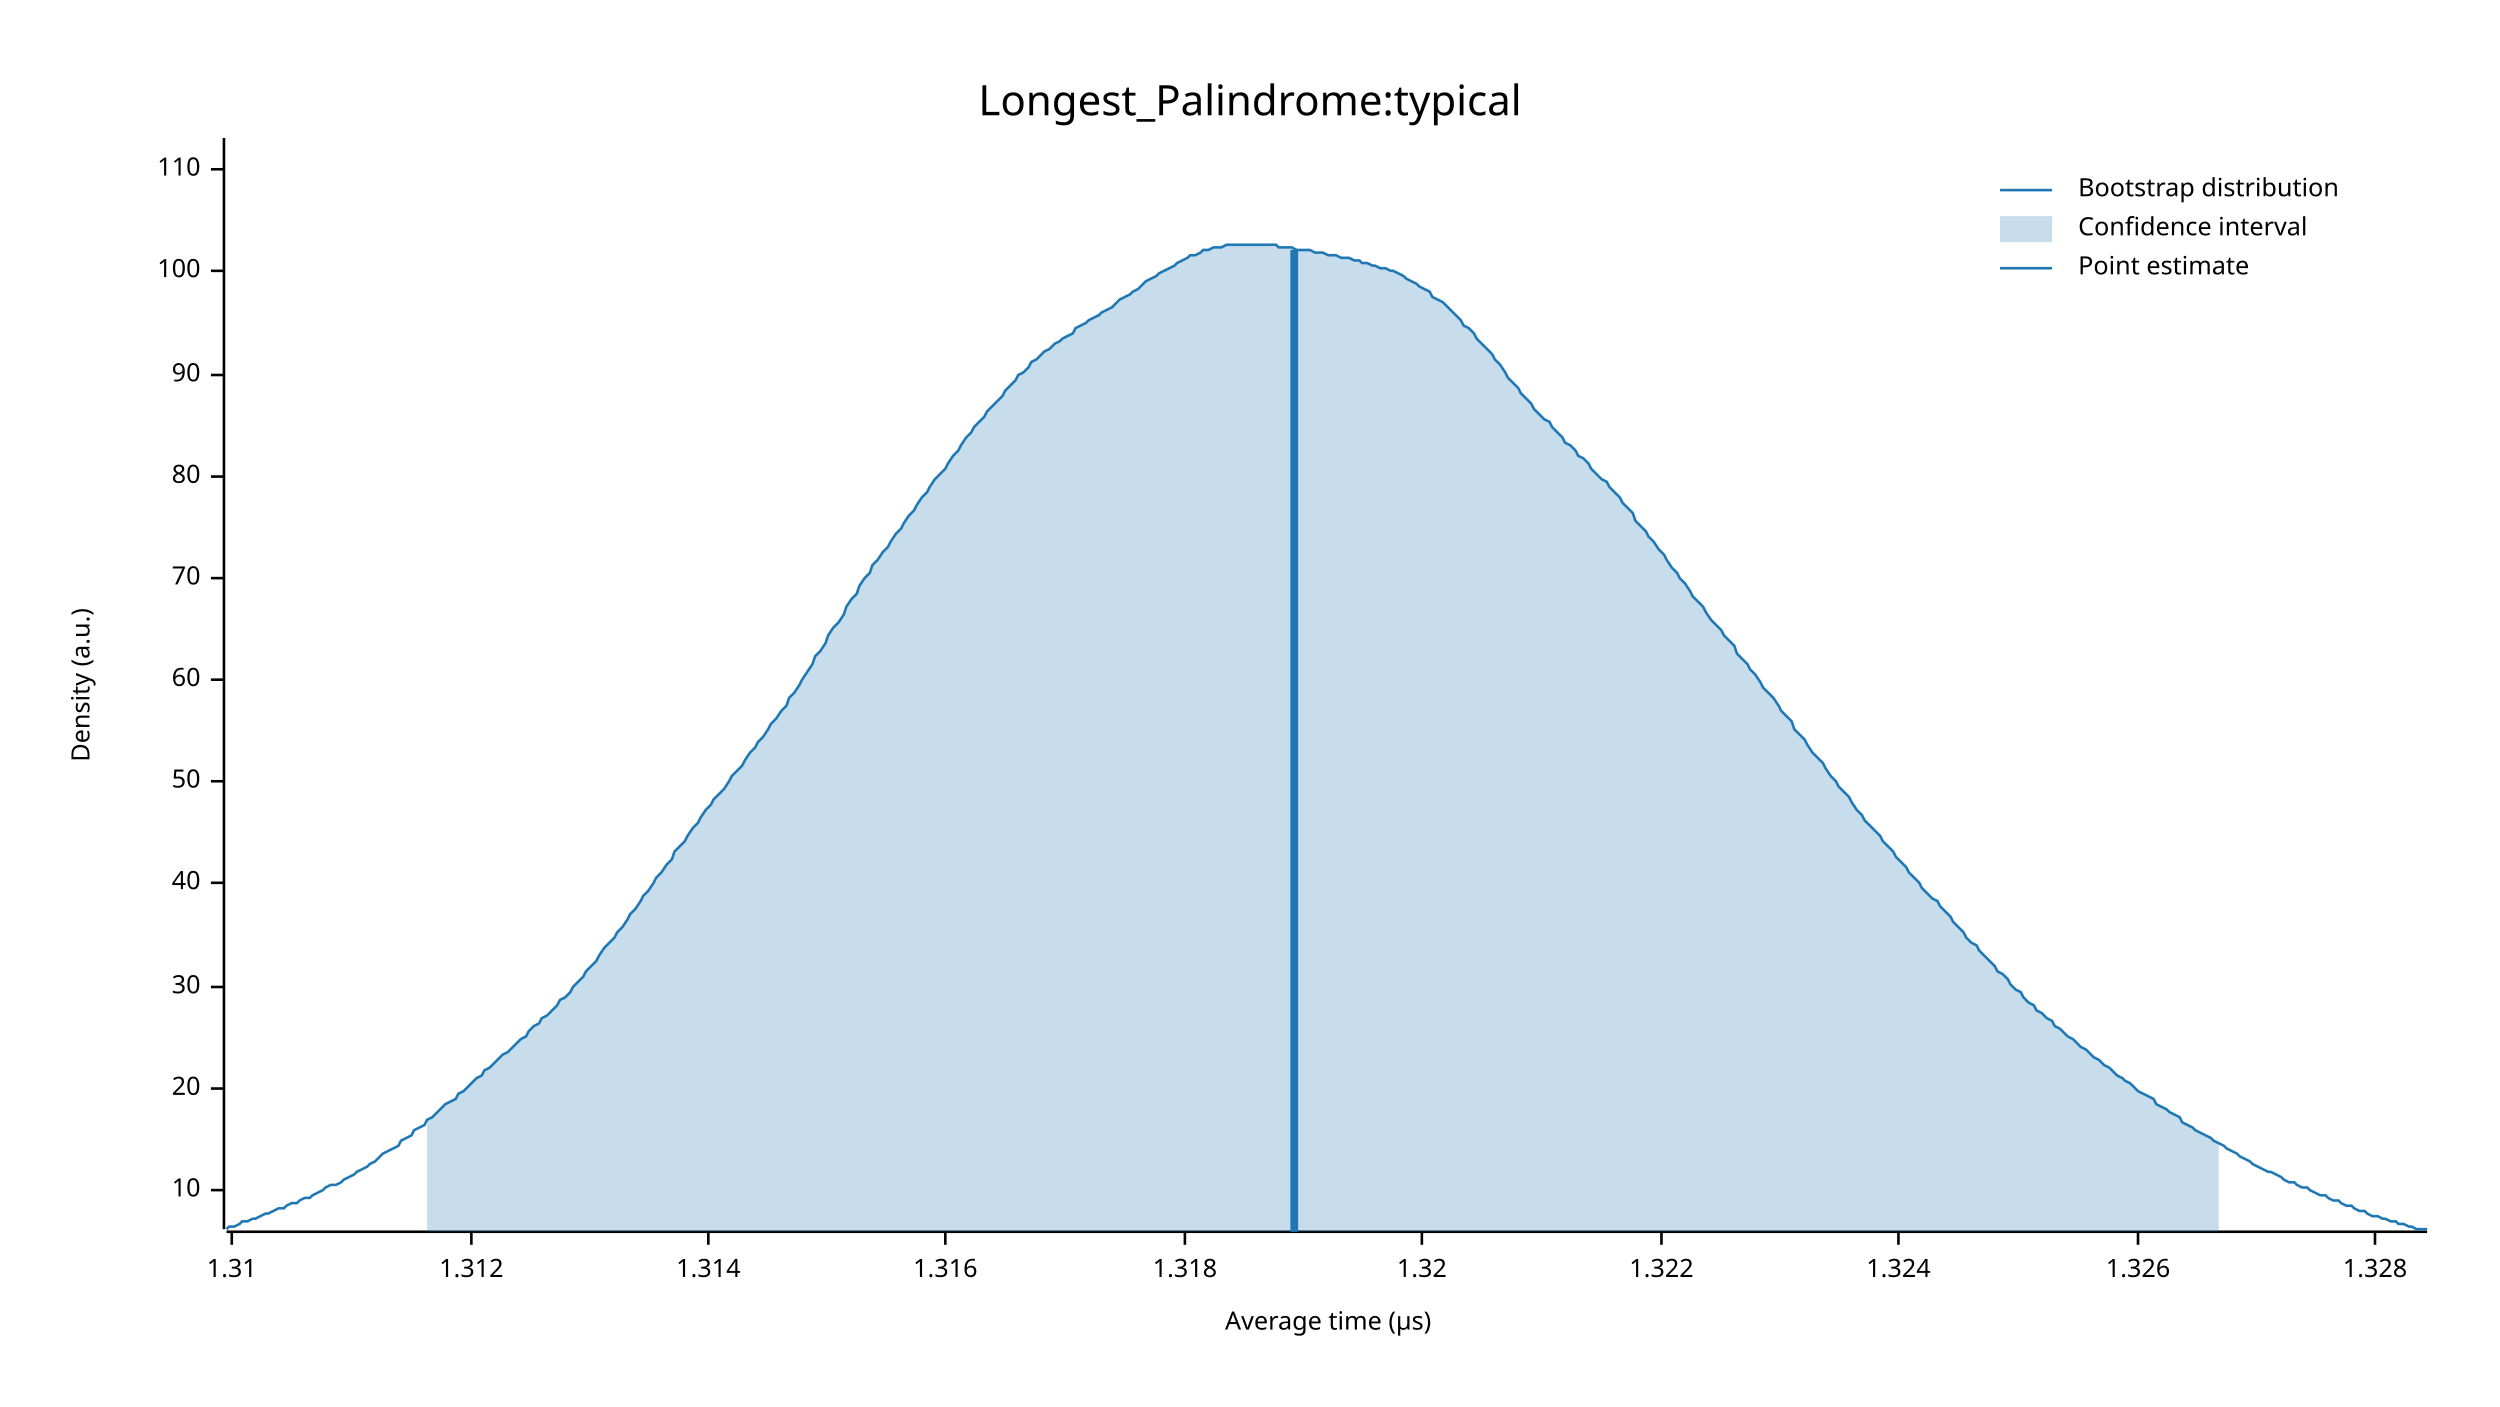
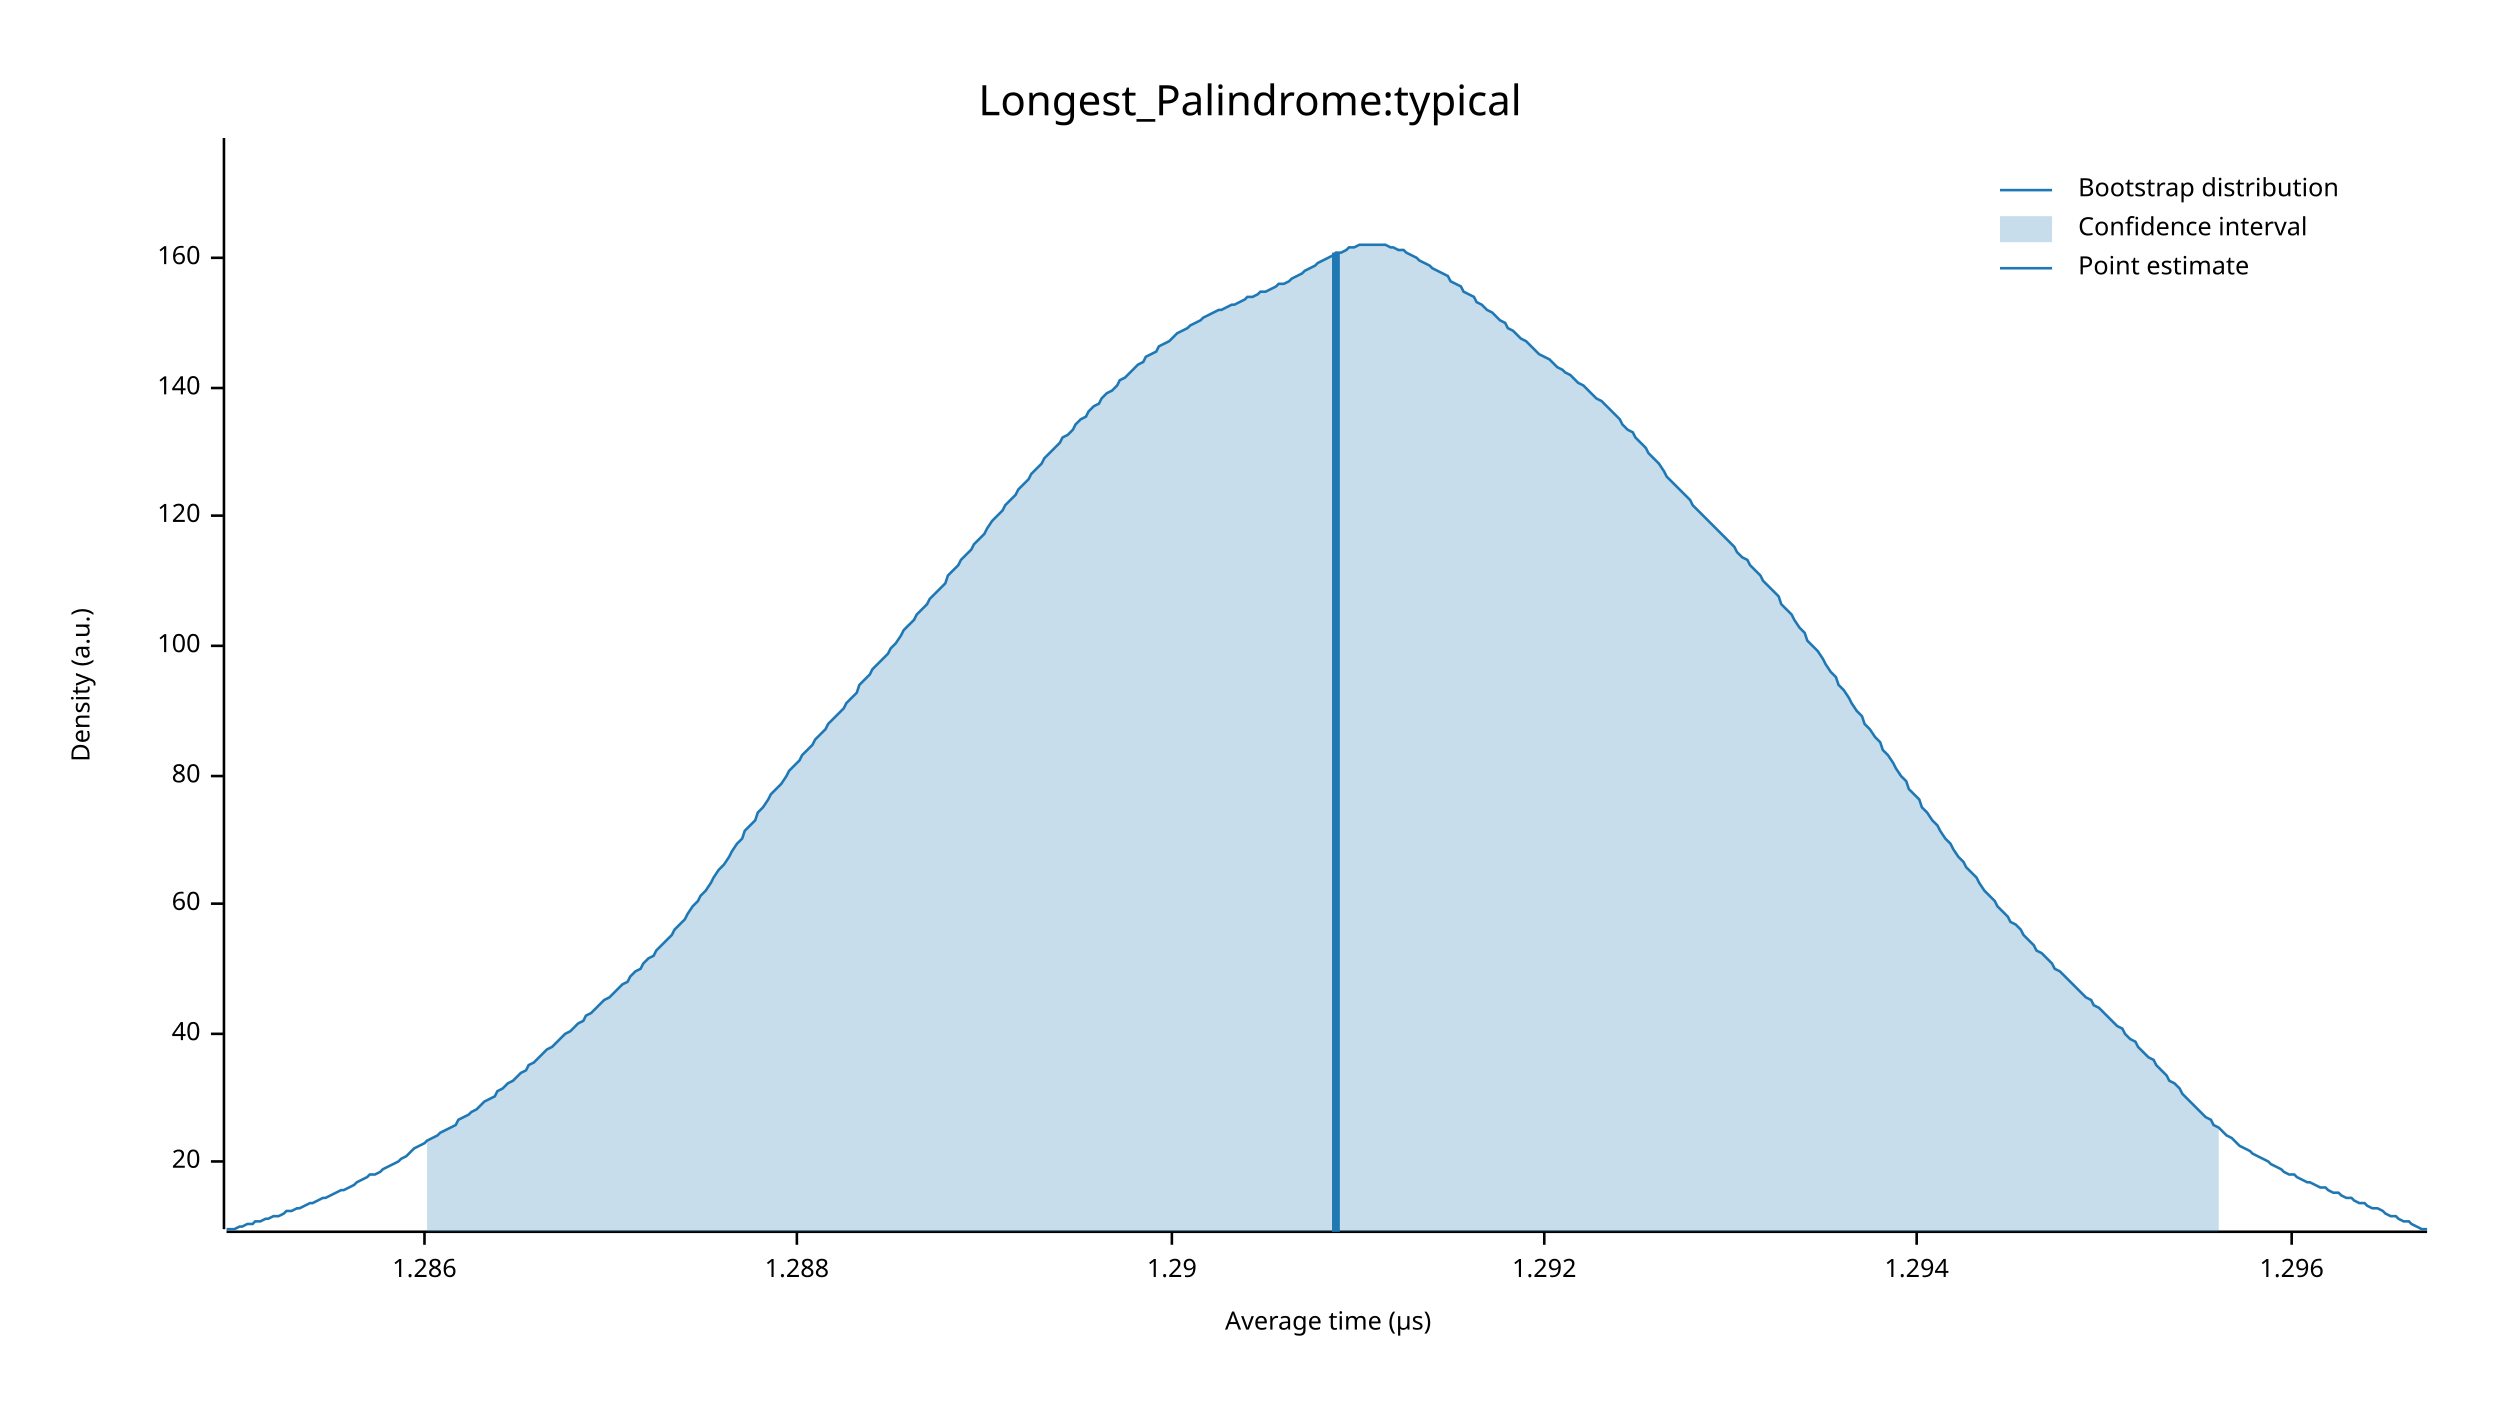
<svg xmlns="http://www.w3.org/2000/svg" width="960" height="540" viewBox="0 0 960 540">
  <text x="480" y="32" dy="0.76em" text-anchor="middle" font-family="sans-serif" font-size="16.129" opacity="1" fill="#000000">
Longest_Palindrome:typical
</text>
  <text x="27" y="263" dy="0.76em" text-anchor="middle" font-family="sans-serif" font-size="9.677" opacity="1" fill="#000000" transform="rotate(270, 27, 263)">
Density (a.u.)
</text>
  <text x="510" y="513" dy="-0.5ex" text-anchor="middle" font-family="sans-serif" font-size="9.677" opacity="1" fill="#000000">
Average time (µs)
</text>
  <polyline fill="none" opacity="1" stroke="#000000" stroke-width="1" points="86,53 86,472 " />
-   <text x="77" y="457" dy="0.5ex" text-anchor="end" font-family="sans-serif" font-size="9.677" opacity="1" fill="#000000">
- 10
- </text>
-   <polyline fill="none" opacity="1" stroke="#000000" stroke-width="1" points="81,457 86,457 " />
-   <text x="77" y="418" dy="0.5ex" text-anchor="end" font-family="sans-serif" font-size="9.677" opacity="1" fill="#000000">
+   <text x="77" y="446" dy="0.5ex" text-anchor="end" font-family="sans-serif" font-size="9.677" opacity="1" fill="#000000">
20
</text>
-   <polyline fill="none" opacity="1" stroke="#000000" stroke-width="1" points="81,418 86,418 " />
-   <text x="77" y="379" dy="0.5ex" text-anchor="end" font-family="sans-serif" font-size="9.677" opacity="1" fill="#000000">
- 30
- </text>
-   <polyline fill="none" opacity="1" stroke="#000000" stroke-width="1" points="81,379 86,379 " />
-   <text x="77" y="339" dy="0.5ex" text-anchor="end" font-family="sans-serif" font-size="9.677" opacity="1" fill="#000000">
+   <polyline fill="none" opacity="1" stroke="#000000" stroke-width="1" points="81,446 86,446 " />
+   <text x="77" y="397" dy="0.5ex" text-anchor="end" font-family="sans-serif" font-size="9.677" opacity="1" fill="#000000">
40
</text>
-   <polyline fill="none" opacity="1" stroke="#000000" stroke-width="1" points="81,339 86,339 " />
-   <text x="77" y="300" dy="0.5ex" text-anchor="end" font-family="sans-serif" font-size="9.677" opacity="1" fill="#000000">
- 50
- </text>
-   <polyline fill="none" opacity="1" stroke="#000000" stroke-width="1" points="81,300 86,300 " />
-   <text x="77" y="261" dy="0.5ex" text-anchor="end" font-family="sans-serif" font-size="9.677" opacity="1" fill="#000000">
+   <polyline fill="none" opacity="1" stroke="#000000" stroke-width="1" points="81,397 86,397 " />
+   <text x="77" y="347" dy="0.5ex" text-anchor="end" font-family="sans-serif" font-size="9.677" opacity="1" fill="#000000">
60
</text>
-   <polyline fill="none" opacity="1" stroke="#000000" stroke-width="1" points="81,261 86,261 " />
-   <text x="77" y="222" dy="0.5ex" text-anchor="end" font-family="sans-serif" font-size="9.677" opacity="1" fill="#000000">
- 70
- </text>
-   <polyline fill="none" opacity="1" stroke="#000000" stroke-width="1" points="81,222 86,222 " />
-   <text x="77" y="183" dy="0.5ex" text-anchor="end" font-family="sans-serif" font-size="9.677" opacity="1" fill="#000000">
+   <polyline fill="none" opacity="1" stroke="#000000" stroke-width="1" points="81,347 86,347 " />
+   <text x="77" y="298" dy="0.5ex" text-anchor="end" font-family="sans-serif" font-size="9.677" opacity="1" fill="#000000">
80
</text>
-   <polyline fill="none" opacity="1" stroke="#000000" stroke-width="1" points="81,183 86,183 " />
-   <text x="77" y="144" dy="0.5ex" text-anchor="end" font-family="sans-serif" font-size="9.677" opacity="1" fill="#000000">
- 90
- </text>
-   <polyline fill="none" opacity="1" stroke="#000000" stroke-width="1" points="81,144 86,144 " />
-   <text x="77" y="104" dy="0.5ex" text-anchor="end" font-family="sans-serif" font-size="9.677" opacity="1" fill="#000000">
+   <polyline fill="none" opacity="1" stroke="#000000" stroke-width="1" points="81,298 86,298 " />
+   <text x="77" y="248" dy="0.5ex" text-anchor="end" font-family="sans-serif" font-size="9.677" opacity="1" fill="#000000">
100
</text>
-   <polyline fill="none" opacity="1" stroke="#000000" stroke-width="1" points="81,104 86,104 " />
-   <text x="77" y="65" dy="0.5ex" text-anchor="end" font-family="sans-serif" font-size="9.677" opacity="1" fill="#000000">
- 110
+   <polyline fill="none" opacity="1" stroke="#000000" stroke-width="1" points="81,248 86,248 " />
+   <text x="77" y="198" dy="0.5ex" text-anchor="end" font-family="sans-serif" font-size="9.677" opacity="1" fill="#000000">
+ 120
</text>
-   <polyline fill="none" opacity="1" stroke="#000000" stroke-width="1" points="81,65 86,65 " />
+   <polyline fill="none" opacity="1" stroke="#000000" stroke-width="1" points="81,198 86,198 " />
+   <text x="77" y="149" dy="0.5ex" text-anchor="end" font-family="sans-serif" font-size="9.677" opacity="1" fill="#000000">
+ 140
+ </text>
+   <polyline fill="none" opacity="1" stroke="#000000" stroke-width="1" points="81,149 86,149 " />
+   <text x="77" y="99" dy="0.5ex" text-anchor="end" font-family="sans-serif" font-size="9.677" opacity="1" fill="#000000">
+ 160
+ </text>
+   <polyline fill="none" opacity="1" stroke="#000000" stroke-width="1" points="81,99 86,99 " />
  <polyline fill="none" opacity="1" stroke="#000000" stroke-width="1" points="87,473 932,473 " />
-   <text x="89" y="483" dy="0.76em" text-anchor="middle" font-family="sans-serif" font-size="9.677" opacity="1" fill="#000000">
- 1.31
+   <text x="163" y="483" dy="0.76em" text-anchor="middle" font-family="sans-serif" font-size="9.677" opacity="1" fill="#000000">
+ 1.286
</text>
-   <polyline fill="none" opacity="1" stroke="#000000" stroke-width="1" points="89,473 89,478 " />
-   <text x="181" y="483" dy="0.76em" text-anchor="middle" font-family="sans-serif" font-size="9.677" opacity="1" fill="#000000">
- 1.312
+   <polyline fill="none" opacity="1" stroke="#000000" stroke-width="1" points="163,473 163,478 " />
+   <text x="306" y="483" dy="0.76em" text-anchor="middle" font-family="sans-serif" font-size="9.677" opacity="1" fill="#000000">
+ 1.288
</text>
-   <polyline fill="none" opacity="1" stroke="#000000" stroke-width="1" points="181,473 181,478 " />
-   <text x="272" y="483" dy="0.76em" text-anchor="middle" font-family="sans-serif" font-size="9.677" opacity="1" fill="#000000">
- 1.314
+   <polyline fill="none" opacity="1" stroke="#000000" stroke-width="1" points="306,473 306,478 " />
+   <text x="450" y="483" dy="0.76em" text-anchor="middle" font-family="sans-serif" font-size="9.677" opacity="1" fill="#000000">
+ 1.29
</text>
-   <polyline fill="none" opacity="1" stroke="#000000" stroke-width="1" points="272,473 272,478 " />
-   <text x="363" y="483" dy="0.76em" text-anchor="middle" font-family="sans-serif" font-size="9.677" opacity="1" fill="#000000">
- 1.316
+   <polyline fill="none" opacity="1" stroke="#000000" stroke-width="1" points="450,473 450,478 " />
+   <text x="593" y="483" dy="0.76em" text-anchor="middle" font-family="sans-serif" font-size="9.677" opacity="1" fill="#000000">
+ 1.292
</text>
-   <polyline fill="none" opacity="1" stroke="#000000" stroke-width="1" points="363,473 363,478 " />
-   <text x="455" y="483" dy="0.76em" text-anchor="middle" font-family="sans-serif" font-size="9.677" opacity="1" fill="#000000">
- 1.318
+   <polyline fill="none" opacity="1" stroke="#000000" stroke-width="1" points="593,473 593,478 " />
+   <text x="736" y="483" dy="0.76em" text-anchor="middle" font-family="sans-serif" font-size="9.677" opacity="1" fill="#000000">
+ 1.294
</text>
-   <polyline fill="none" opacity="1" stroke="#000000" stroke-width="1" points="455,473 455,478 " />
-   <text x="546" y="483" dy="0.76em" text-anchor="middle" font-family="sans-serif" font-size="9.677" opacity="1" fill="#000000">
- 1.32
+   <polyline fill="none" opacity="1" stroke="#000000" stroke-width="1" points="736,473 736,478 " />
+   <text x="880" y="483" dy="0.76em" text-anchor="middle" font-family="sans-serif" font-size="9.677" opacity="1" fill="#000000">
+ 1.296
</text>
-   <polyline fill="none" opacity="1" stroke="#000000" stroke-width="1" points="546,473 546,478 " />
-   <text x="638" y="483" dy="0.76em" text-anchor="middle" font-family="sans-serif" font-size="9.677" opacity="1" fill="#000000">
- 1.322
- </text>
-   <polyline fill="none" opacity="1" stroke="#000000" stroke-width="1" points="638,473 638,478 " />
-   <text x="729" y="483" dy="0.76em" text-anchor="middle" font-family="sans-serif" font-size="9.677" opacity="1" fill="#000000">
- 1.324
- </text>
-   <polyline fill="none" opacity="1" stroke="#000000" stroke-width="1" points="729,473 729,478 " />
-   <text x="821" y="483" dy="0.76em" text-anchor="middle" font-family="sans-serif" font-size="9.677" opacity="1" fill="#000000">
- 1.326
- </text>
-   <polyline fill="none" opacity="1" stroke="#000000" stroke-width="1" points="821,473 821,478 " />
-   <text x="912" y="483" dy="0.76em" text-anchor="middle" font-family="sans-serif" font-size="9.677" opacity="1" fill="#000000">
- 1.328
- </text>
-   <polyline fill="none" opacity="1" stroke="#000000" stroke-width="1" points="912,473 912,478 " />
-   <polyline fill="none" opacity="1" stroke="#1F78B4" stroke-width="1" points="87,472 88,471 90,471 92,470 93,469 95,469 97,468 98,468 100,467 102,466 103,466 105,465 107,464 109,464 110,463 112,462 114,462 115,461 117,460 119,460 120,459 122,458 124,457 125,456 127,455 129,455 131,454 132,453 134,452 136,451 137,450 139,449 141,448 142,447 144,446 146,444 147,443 149,442 151,441 153,440 154,438 156,437 158,436 159,434 161,433 163,432 164,430 166,429 168,427 169,426 171,424 173,423 175,422 176,420 178,419 180,417 181,416 183,414 185,413 186,411 188,410 190,408 191,407 193,405 195,404 197,402 198,401 200,399 202,398 203,396 205,394 207,393 208,391 210,390 212,388 214,386 215,384 217,383 219,381 220,379 222,377 224,375 225,373 227,371 229,369 230,367 232,364 234,362 236,360 237,358 239,356 241,353 242,351 244,349 246,346 247,344 249,342 251,339 252,337 254,335 256,332 258,330 259,327 261,325 263,323 264,321 266,318 268,316 269,314 271,311 273,309 274,307 276,305 278,303 280,300 281,298 283,296 285,294 286,292 288,289 290,287 291,285 293,283 295,280 296,278 298,276 300,273 302,271 303,268 305,266 307,263 308,261 310,258 312,255 313,252 315,250 317,247 318,244 320,241 322,239 324,236 325,233 327,230 329,228 330,225 332,222 334,220 335,217 337,215 339,212 341,210 342,208 344,205 346,203 347,201 349,198 351,196 352,194 354,191 356,189 357,187 359,184 361,182 363,180 364,178 366,175 368,173 369,171 371,168 373,166 374,164 376,162 378,160 379,158 381,156 383,154 385,152 386,150 388,148 390,146 391,144 393,143 395,141 396,139 398,138 400,136 401,135 403,134 405,132 407,131 408,130 410,129 412,128 413,126 415,125 417,124 418,123 420,122 422,121 423,120 425,119 427,118 429,116 430,115 432,114 434,113 435,112 437,111 439,109 440,108 442,107 444,106 445,105 447,104 449,103 451,102 452,101 454,100 456,99 457,98 459,98 461,97 462,96 464,96 466,95 468,95 469,95 471,94 473,94 474,94 476,94 478,94 479,94 481,94 483,94 484,94 486,94 488,94 490,94 491,95 493,95 495,95 496,95 498,96 500,96 501,96 503,96 505,97 506,97 508,97 510,98 512,98 513,98 515,99 517,99 518,99 520,100 522,100 523,101 525,101 527,102 528,102 530,103 532,103 534,104 535,104 537,105 539,106 540,107 542,108 544,109 545,110 547,111 549,112 550,114 552,115 554,116 556,118 557,119 559,121 561,123 562,125 564,126 566,128 567,130 569,132 571,134 573,136 574,138 576,140 578,143 579,145 581,147 583,149 584,151 586,153 588,155 589,157 591,159 593,161 595,162 596,164 598,166 600,168 601,170 603,171 605,173 606,175 608,176 610,178 611,180 613,182 615,184 617,185 618,187 620,189 622,191 623,193 625,195 627,197 628,200 630,202 632,204 633,206 635,208 637,211 639,213 640,215 642,218 644,220 645,222 647,224 649,227 650,229 652,231 654,233 655,235 657,238 659,240 661,242 662,244 664,246 666,248 667,251 669,253 671,255 672,257 674,259 676,262 677,264 679,266 681,268 683,271 684,273 686,275 688,277 689,280 691,282 693,284 694,286 696,289 698,291 700,293 701,295 703,298 705,300 706,302 708,304 710,306 711,308 713,311 715,313 716,315 718,317 720,319 722,321 723,323 725,325 727,327 728,329 730,331 732,333 733,335 735,337 737,339 738,341 740,343 742,345 744,346 745,348 747,350 749,352 750,354 752,356 754,358 755,360 757,362 759,363 760,365 762,367 764,369 766,371 767,373 769,374 771,376 772,378 774,380 776,381 777,383 779,385 781,386 782,388 784,389 786,391 788,392 789,394 791,395 793,397 794,398 796,399 798,401 799,402 801,403 803,405 804,406 806,407 808,409 810,410 811,411 813,413 815,414 816,415 818,416 820,418 821,419 823,420 825,421 827,422 828,424 830,425 832,426 833,427 835,428 837,429 838,431 840,432 842,433 843,434 845,435 847,436 849,437 850,438 852,439 854,440 855,441 857,442 859,443 860,444 862,445 864,446 865,447 867,448 869,449 871,450 872,450 874,451 876,452 877,453 879,454 881,454 882,455 884,456 886,456 887,457 889,458 891,459 893,459 894,460 896,461 898,461 899,462 901,463 903,463 904,464 906,465 908,465 909,466 911,467 913,467 915,468 916,468 918,469 920,469 921,470 923,470 925,471 926,471 928,472 930,472 932,472 " />
-   <polygon opacity="0.25" fill="#1F78B4" points="164,430 166,429 168,427 169,426 171,424 173,423 175,422 176,420 178,419 180,417 181,416 183,414 185,413 186,411 188,410 190,408 191,407 193,405 195,404 197,402 198,401 200,399 202,398 203,396 205,394 207,393 208,391 210,390 212,388 214,386 215,384 217,383 219,381 220,379 222,377 224,375 225,373 227,371 229,369 230,367 232,364 234,362 236,360 237,358 239,356 241,353 242,351 244,349 246,346 247,344 249,342 251,339 252,337 254,335 256,332 258,330 259,327 261,325 263,323 264,321 266,318 268,316 269,314 271,311 273,309 274,307 276,305 278,303 280,300 281,298 283,296 285,294 286,292 288,289 290,287 291,285 293,283 295,280 296,278 298,276 300,273 302,271 303,268 305,266 307,263 308,261 310,258 312,255 313,252 315,250 317,247 318,244 320,241 322,239 324,236 325,233 327,230 329,228 330,225 332,222 334,220 335,217 337,215 339,212 341,210 342,208 344,205 346,203 347,201 349,198 351,196 352,194 354,191 356,189 357,187 359,184 361,182 363,180 364,178 366,175 368,173 369,171 371,168 373,166 374,164 376,162 378,160 379,158 381,156 383,154 385,152 386,150 388,148 390,146 391,144 393,143 395,141 396,139 398,138 400,136 401,135 403,134 405,132 407,131 408,130 410,129 412,128 413,126 415,125 417,124 418,123 420,122 422,121 423,120 425,119 427,118 429,116 430,115 432,114 434,113 435,112 437,111 439,109 440,108 442,107 444,106 445,105 447,104 449,103 451,102 452,101 454,100 456,99 457,98 459,98 461,97 462,96 464,96 466,95 468,95 469,95 471,94 473,94 474,94 476,94 478,94 479,94 481,94 483,94 484,94 486,94 488,94 490,94 491,95 493,95 495,95 496,95 498,96 500,96 501,96 503,96 505,97 506,97 508,97 510,98 512,98 513,98 515,99 517,99 518,99 520,100 522,100 523,101 525,101 527,102 528,102 530,103 532,103 534,104 535,104 537,105 539,106 540,107 542,108 544,109 545,110 547,111 549,112 550,114 552,115 554,116 556,118 557,119 559,121 561,123 562,125 564,126 566,128 567,130 569,132 571,134 573,136 574,138 576,140 578,143 579,145 581,147 583,149 584,151 586,153 588,155 589,157 591,159 593,161 595,162 596,164 598,166 600,168 601,170 603,171 605,173 606,175 608,176 610,178 611,180 613,182 615,184 617,185 618,187 620,189 622,191 623,193 625,195 627,197 628,200 630,202 632,204 633,206 635,208 637,211 639,213 640,215 642,218 644,220 645,222 647,224 649,227 650,229 652,231 654,233 655,235 657,238 659,240 661,242 662,244 664,246 666,248 667,251 669,253 671,255 672,257 674,259 676,262 677,264 679,266 681,268 683,271 684,273 686,275 688,277 689,280 691,282 693,284 694,286 696,289 698,291 700,293 701,295 703,298 705,300 706,302 708,304 710,306 711,308 713,311 715,313 716,315 718,317 720,319 722,321 723,323 725,325 727,327 728,329 730,331 732,333 733,335 735,337 737,339 738,341 740,343 742,345 744,346 745,348 747,350 749,352 750,354 752,356 754,358 755,360 757,362 759,363 760,365 762,367 764,369 766,371 767,373 769,374 771,376 772,378 774,380 776,381 777,383 779,385 781,386 782,388 784,389 786,391 788,392 789,394 791,395 793,397 794,398 796,399 798,401 799,402 801,403 803,405 804,406 806,407 808,409 810,410 811,411 813,413 815,414 816,415 818,416 820,418 821,419 823,420 825,421 827,422 828,424 830,425 832,426 833,427 835,428 837,429 838,431 840,432 842,433 843,434 845,435 847,436 849,437 850,438 852,439 852,473 164,473 " />
-   <polyline fill="none" opacity="1" stroke="#1F78B4" stroke-width="3" points="497,473 497,96 " />
+   <polyline fill="none" opacity="1" stroke="#000000" stroke-width="1" points="880,473 880,478 " />
+   <polyline fill="none" opacity="1" stroke="#1F78B4" stroke-width="1" points="87,472 88,472 90,472 92,471 93,471 95,470 97,470 98,469 100,469 102,468 103,468 105,467 107,467 109,466 110,465 112,465 114,464 115,464 117,463 119,462 120,462 122,461 124,460 125,460 127,459 129,458 131,457 132,457 134,456 136,455 137,454 139,453 141,452 142,451 144,451 146,450 147,449 149,448 151,447 153,446 154,445 156,444 158,442 159,441 161,440 163,439 164,438 166,437 168,436 169,435 171,434 173,433 175,432 176,430 178,429 180,428 181,427 183,426 185,424 186,423 188,422 190,421 191,419 193,418 195,416 197,415 198,414 200,412 202,411 203,409 205,408 207,406 208,405 210,403 212,402 214,400 215,399 217,397 219,396 220,395 222,393 224,392 225,390 227,389 229,387 230,386 232,384 234,383 236,381 237,380 239,378 241,377 242,375 244,373 246,372 247,370 249,368 251,367 252,365 254,363 256,361 258,359 259,357 261,355 263,353 264,351 266,348 268,346 269,344 271,342 273,339 274,337 276,334 278,332 280,329 281,327 283,324 285,322 286,319 288,317 290,315 291,312 293,310 295,307 296,305 298,303 300,301 302,298 303,296 305,294 307,292 308,290 310,288 312,286 313,284 315,282 317,280 318,278 320,276 322,274 324,272 325,270 327,268 329,266 330,263 332,261 334,259 335,257 337,255 339,253 341,251 342,249 344,247 346,244 347,242 349,240 351,238 352,236 354,234 356,232 357,230 359,228 361,226 363,224 364,221 366,219 368,217 369,215 371,213 373,211 374,209 376,207 378,205 379,203 381,200 383,198 385,196 386,194 388,192 390,190 391,188 393,186 395,184 396,182 398,180 400,178 401,176 403,174 405,172 407,170 408,168 410,167 412,165 413,163 415,161 417,160 418,158 420,156 422,155 423,153 425,151 427,150 429,148 430,146 432,145 434,143 435,142 437,140 439,139 440,137 442,136 444,135 445,133 447,132 449,131 451,129 452,128 454,127 456,126 457,125 459,124 461,123 462,122 464,121 466,120 468,119 469,119 471,118 473,117 474,117 476,116 478,115 479,114 481,114 483,113 484,112 486,112 488,111 490,110 491,109 493,109 495,108 496,107 498,106 500,105 501,104 503,103 505,102 506,101 508,100 510,99 512,98 513,97 515,97 517,96 518,95 520,95 522,94 523,94 525,94 527,94 528,94 530,94 532,94 534,95 535,95 537,96 539,96 540,97 542,98 544,99 545,100 547,101 549,102 550,103 552,104 554,105 556,106 557,108 559,109 561,110 562,112 564,113 566,114 567,116 569,117 571,119 573,120 574,121 576,123 578,124 579,126 581,127 583,129 584,130 586,131 588,133 589,134 591,136 593,137 595,138 596,139 598,141 600,142 601,143 603,144 605,146 606,147 608,148 610,150 611,151 613,153 615,154 617,156 618,157 620,159 622,161 623,163 625,165 627,166 628,168 630,170 632,172 633,174 635,176 637,178 639,181 640,183 642,185 644,187 645,188 647,190 649,192 650,194 652,196 654,198 655,199 657,201 659,203 661,205 662,206 664,208 666,210 667,212 669,214 671,215 672,217 674,219 676,221 677,223 679,225 681,227 683,229 684,232 686,234 688,236 689,238 691,241 693,243 694,246 696,248 698,250 700,253 701,255 703,258 705,260 706,263 708,265 710,268 711,270 713,273 715,275 716,278 718,280 720,283 722,285 723,288 725,290 727,293 728,295 730,298 732,300 733,303 735,305 737,307 738,310 740,312 742,315 744,317 745,319 747,322 749,324 750,326 752,329 754,331 755,333 757,335 759,337 760,339 762,342 764,344 766,346 767,348 769,350 771,352 772,354 774,355 776,357 777,359 779,361 781,363 782,365 784,366 786,368 788,370 789,372 791,373 793,375 794,376 796,378 798,380 799,381 801,383 803,384 804,386 806,387 808,389 810,391 811,392 813,394 815,395 816,397 818,399 820,400 821,402 823,404 825,406 827,407 828,409 830,411 832,413 833,415 835,416 837,418 838,420 840,422 842,424 843,425 845,427 847,429 849,430 850,432 852,433 854,435 855,436 857,437 859,439 860,440 862,441 864,442 865,443 867,444 869,445 871,446 872,447 874,448 876,449 877,450 879,451 881,451 882,452 884,453 886,454 887,454 889,455 891,456 893,456 894,457 896,458 898,458 899,459 901,460 903,460 904,461 906,462 908,462 909,463 911,464 913,464 915,465 916,466 918,467 920,467 921,468 923,469 925,469 926,470 928,471 930,472 932,472 " />
+   <polygon opacity="0.25" fill="#1F78B4" points="164,438 166,437 168,436 169,435 171,434 173,433 175,432 176,430 178,429 180,428 181,427 183,426 185,424 186,423 188,422 190,421 191,419 193,418 195,416 197,415 198,414 200,412 202,411 203,409 205,408 207,406 208,405 210,403 212,402 214,400 215,399 217,397 219,396 220,395 222,393 224,392 225,390 227,389 229,387 230,386 232,384 234,383 236,381 237,380 239,378 241,377 242,375 244,373 246,372 247,370 249,368 251,367 252,365 254,363 256,361 258,359 259,357 261,355 263,353 264,351 266,348 268,346 269,344 271,342 273,339 274,337 276,334 278,332 280,329 281,327 283,324 285,322 286,319 288,317 290,315 291,312 293,310 295,307 296,305 298,303 300,301 302,298 303,296 305,294 307,292 308,290 310,288 312,286 313,284 315,282 317,280 318,278 320,276 322,274 324,272 325,270 327,268 329,266 330,263 332,261 334,259 335,257 337,255 339,253 341,251 342,249 344,247 346,244 347,242 349,240 351,238 352,236 354,234 356,232 357,230 359,228 361,226 363,224 364,221 366,219 368,217 369,215 371,213 373,211 374,209 376,207 378,205 379,203 381,200 383,198 385,196 386,194 388,192 390,190 391,188 393,186 395,184 396,182 398,180 400,178 401,176 403,174 405,172 407,170 408,168 410,167 412,165 413,163 415,161 417,160 418,158 420,156 422,155 423,153 425,151 427,150 429,148 430,146 432,145 434,143 435,142 437,140 439,139 440,137 442,136 444,135 445,133 447,132 449,131 451,129 452,128 454,127 456,126 457,125 459,124 461,123 462,122 464,121 466,120 468,119 469,119 471,118 473,117 474,117 476,116 478,115 479,114 481,114 483,113 484,112 486,112 488,111 490,110 491,109 493,109 495,108 496,107 498,106 500,105 501,104 503,103 505,102 506,101 508,100 510,99 512,98 513,97 515,97 517,96 518,95 520,95 522,94 523,94 525,94 527,94 528,94 530,94 532,94 534,95 535,95 537,96 539,96 540,97 542,98 544,99 545,100 547,101 549,102 550,103 552,104 554,105 556,106 557,108 559,109 561,110 562,112 564,113 566,114 567,116 569,117 571,119 573,120 574,121 576,123 578,124 579,126 581,127 583,129 584,130 586,131 588,133 589,134 591,136 593,137 595,138 596,139 598,141 600,142 601,143 603,144 605,146 606,147 608,148 610,150 611,151 613,153 615,154 617,156 618,157 620,159 622,161 623,163 625,165 627,166 628,168 630,170 632,172 633,174 635,176 637,178 639,181 640,183 642,185 644,187 645,188 647,190 649,192 650,194 652,196 654,198 655,199 657,201 659,203 661,205 662,206 664,208 666,210 667,212 669,214 671,215 672,217 674,219 676,221 677,223 679,225 681,227 683,229 684,232 686,234 688,236 689,238 691,241 693,243 694,246 696,248 698,250 700,253 701,255 703,258 705,260 706,263 708,265 710,268 711,270 713,273 715,275 716,278 718,280 720,283 722,285 723,288 725,290 727,293 728,295 730,298 732,300 733,303 735,305 737,307 738,310 740,312 742,315 744,317 745,319 747,322 749,324 750,326 752,329 754,331 755,333 757,335 759,337 760,339 762,342 764,344 766,346 767,348 769,350 771,352 772,354 774,355 776,357 777,359 779,361 781,363 782,365 784,366 786,368 788,370 789,372 791,373 793,375 794,376 796,378 798,380 799,381 801,383 803,384 804,386 806,387 808,389 810,391 811,392 813,394 815,395 816,397 818,399 820,400 821,402 823,404 825,406 827,407 828,409 830,411 832,413 833,415 835,416 837,418 838,420 840,422 842,424 843,425 845,427 847,429 849,430 850,432 852,433 852,473 164,473 " />
+   <polyline fill="none" opacity="1" stroke="#1F78B4" stroke-width="3" points="513,473 513,97 " />
  <text x="798" y="68" dy="0.76em" text-anchor="start" font-family="sans-serif" font-size="9.677" opacity="1" fill="#000000">
Bootstrap distribution
</text>
  <text x="798" y="83" dy="0.76em" text-anchor="start" font-family="sans-serif" font-size="9.677" opacity="1" fill="#000000">
Confidence interval
</text>
  <text x="798" y="98" dy="0.76em" text-anchor="start" font-family="sans-serif" font-size="9.677" opacity="1" fill="#000000">
Point estimate
</text>
  <polyline fill="none" opacity="1" stroke="#1F78B4" stroke-width="1" points="768,73 788,73 " />
  <rect x="768" y="83" width="20" height="10" opacity="0.25" fill="#1F78B4" stroke="none" />
  <polyline fill="none" opacity="1" stroke="#1F78B4" stroke-width="1" points="768,103 788,103 " />
</svg>
